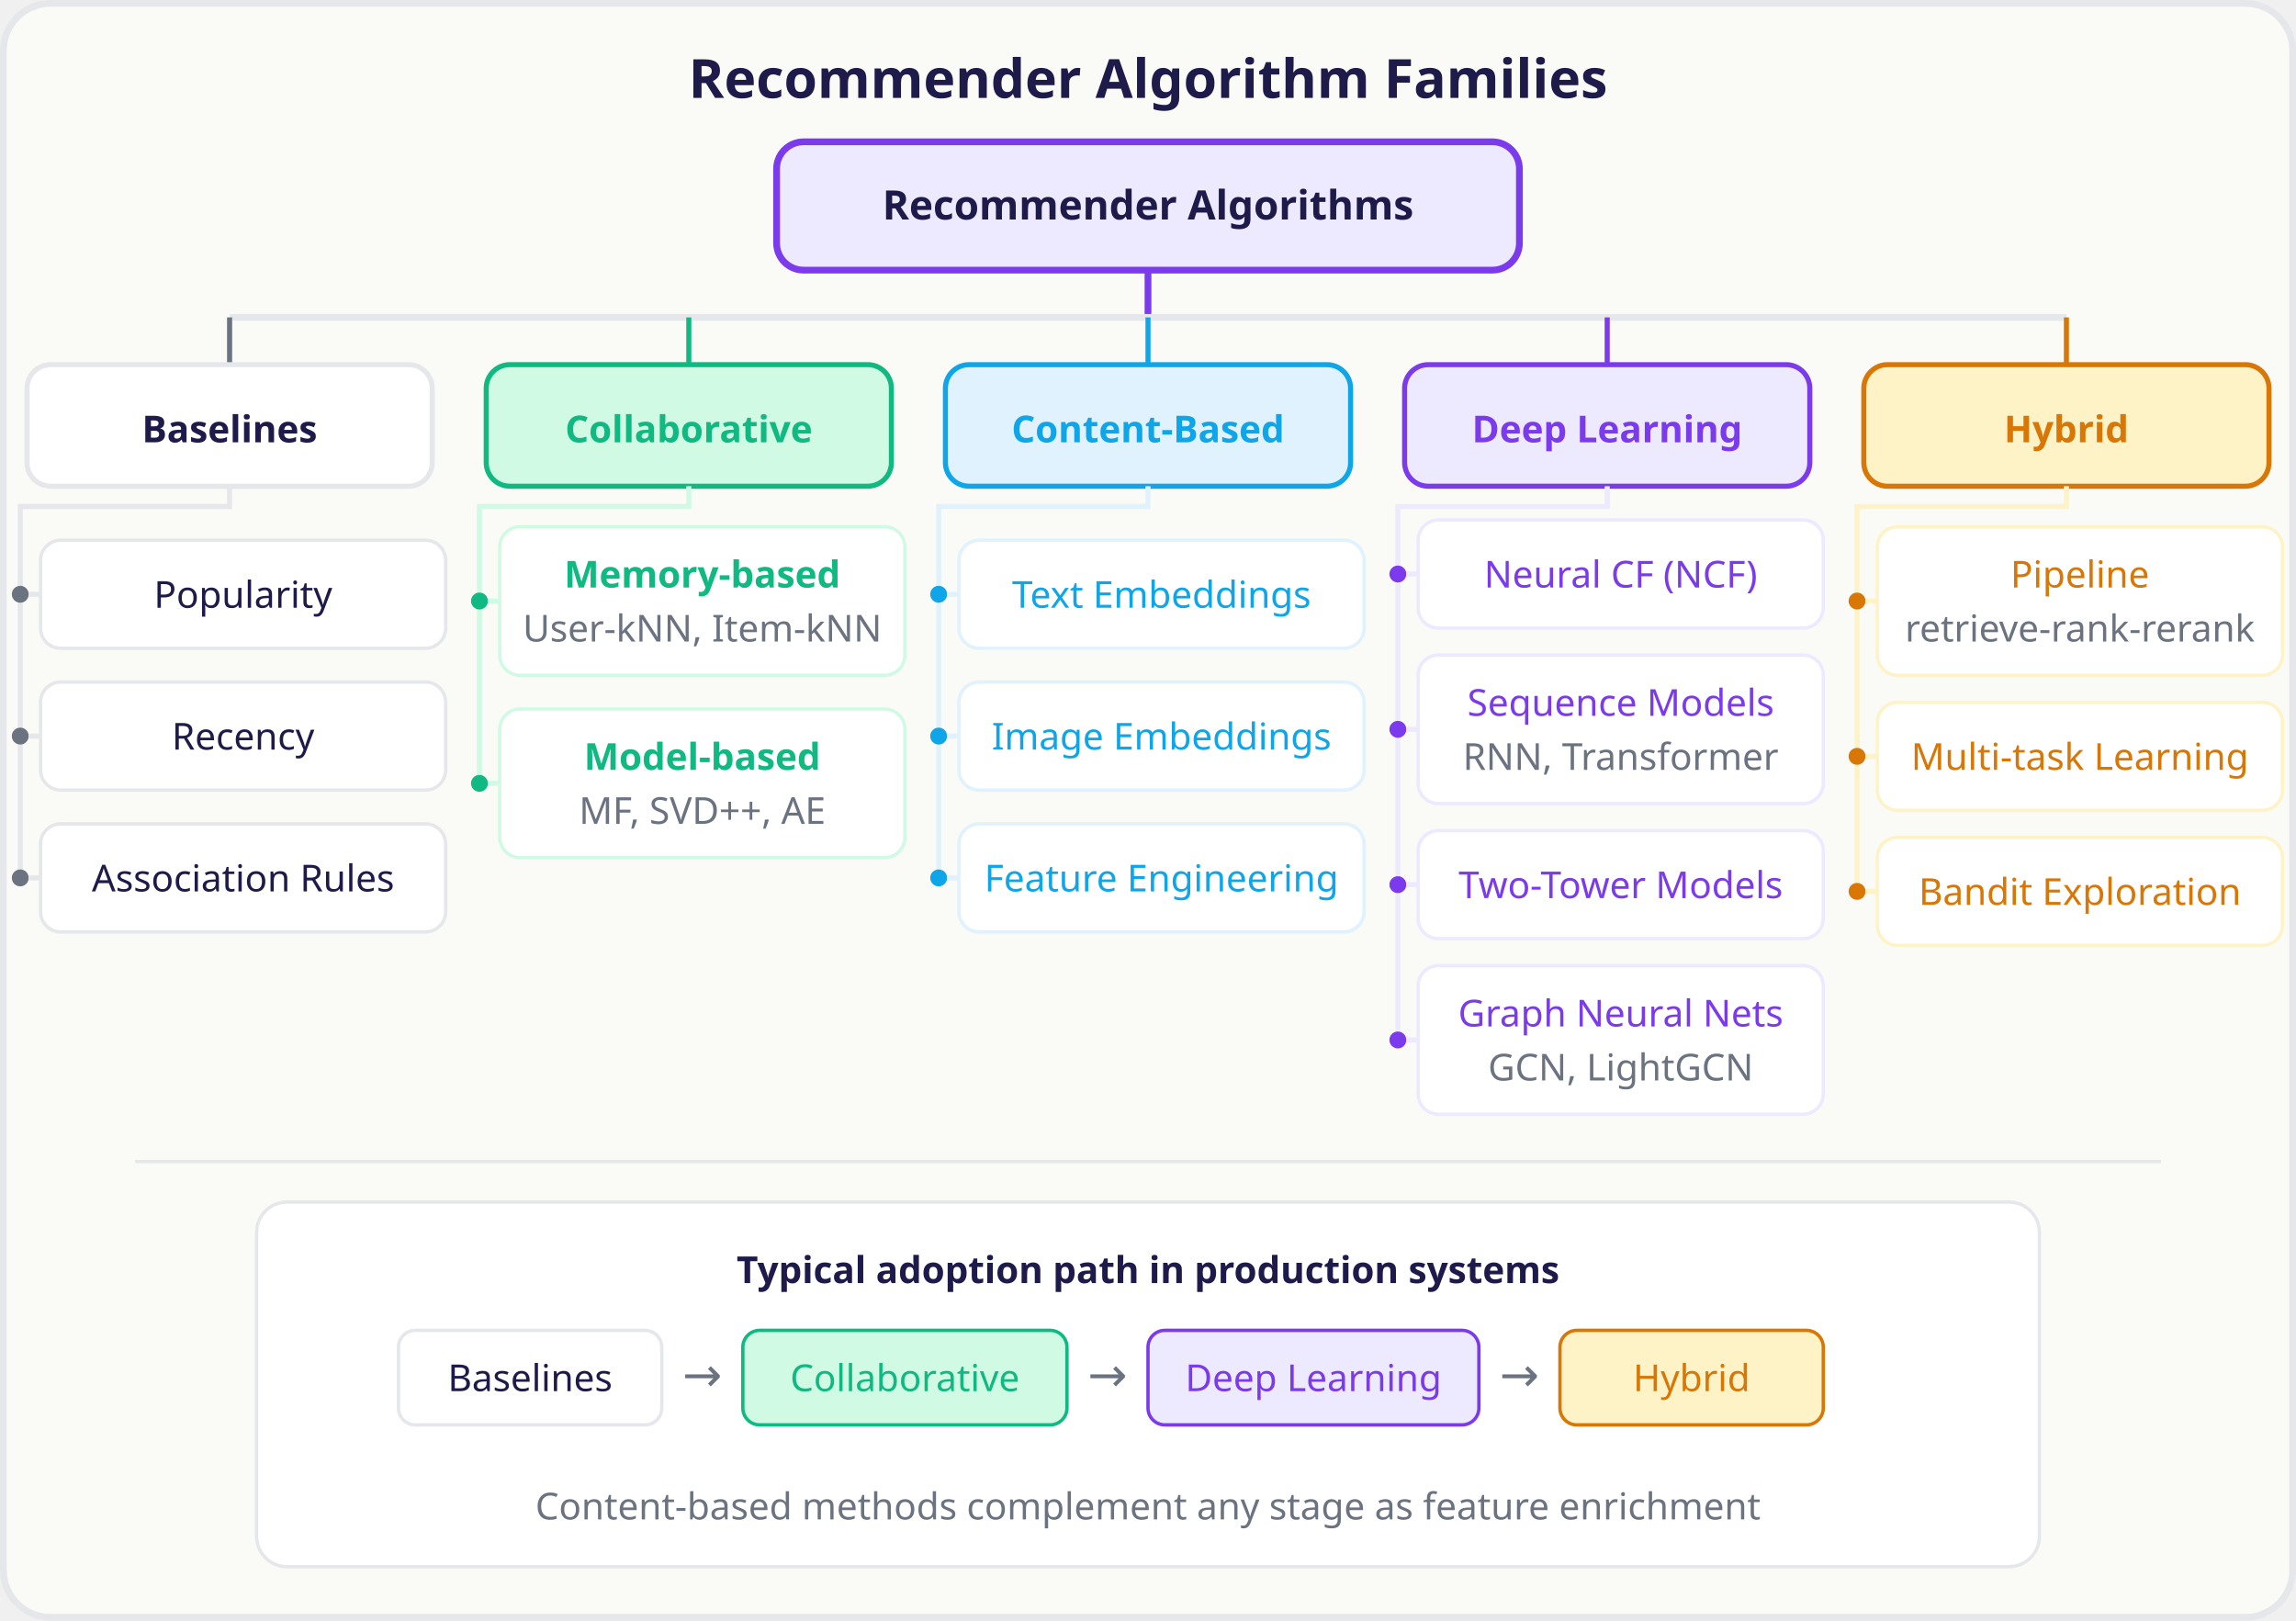
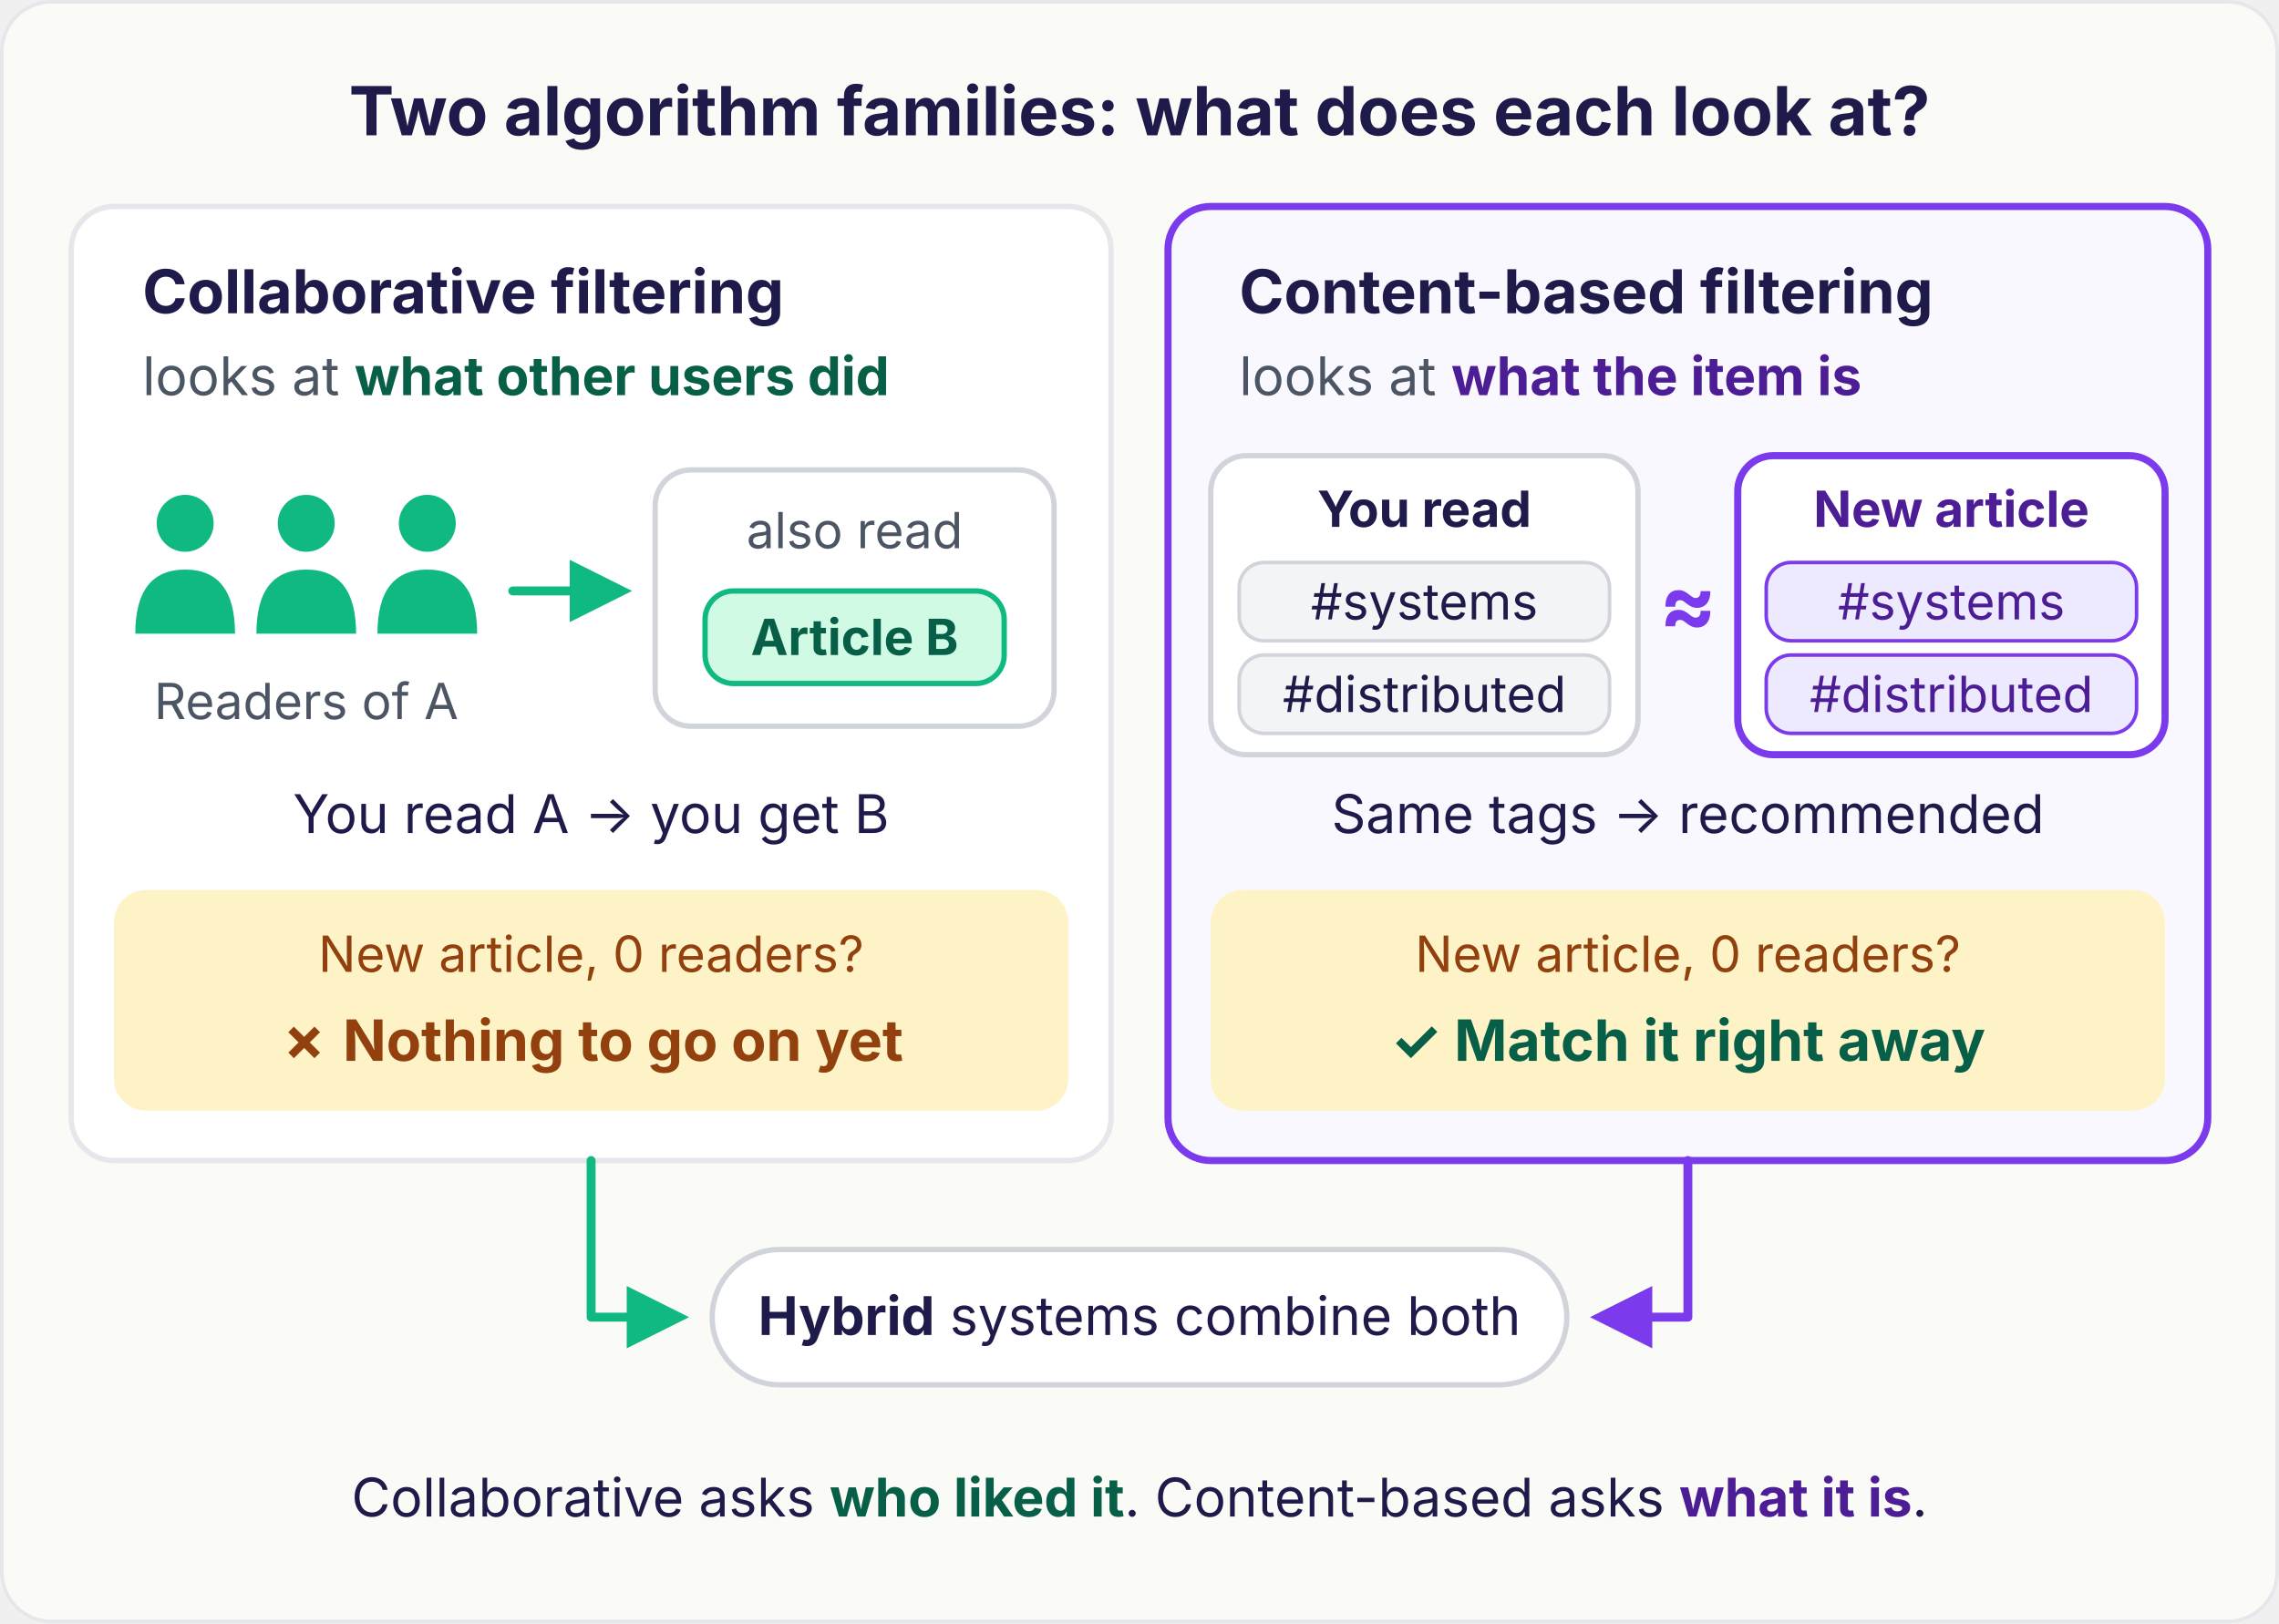
- <svg xmlns="http://www.w3.org/2000/svg" viewBox="0 0 680 480" width="680" height="480" font-family="system-ui, sans-serif">
-   <rect x="1" y="1" width="678" height="478" rx="14" fill="#FAFAF7" stroke="#E5E7EB" stroke-width="2" />
-   <text x="340" y="29" text-anchor="middle" font-size="16" font-weight="700" fill="#1E1B4B">Recommender Algorithm Families</text>
-   <rect x="230" y="42" width="220" height="38" rx="8" fill="#EDE9FE" stroke="#7C3AED" stroke-width="2" />
-   <text x="340" y="65" text-anchor="middle" font-size="12" font-weight="700" fill="#1E1B4B">Recommender Algorithms</text>
-   <line x1="340" y1="80" x2="340" y2="94" stroke="#7C3AED" stroke-width="2" />
-   <line x1="68" y1="94" x2="612" y2="94" stroke="#E5E7EB" stroke-width="2" />
-   <line x1="68" y1="94" x2="68" y2="108" stroke="#6B7280" stroke-width="1.5" />
-   <rect x="8" y="108" width="120" height="36" rx="7" fill="#FFFFFF" stroke="#E5E7EB" stroke-width="1.5" />
-   <text x="68" y="131" text-anchor="middle" font-size="11" font-weight="700" fill="#1E1B4B">Baselines</text>
-   <path d="M68 144 V150 H6 V260" fill="none" stroke="#E5E7EB" stroke-width="1.5" />
-   <circle cx="6" cy="176" r="2.5" fill="#6B7280" />
-   <line x1="8.5" y1="176" x2="12" y2="176" stroke="#E5E7EB" stroke-width="1.5" />
-   <rect x="12" y="160" width="120" height="32" rx="6" fill="#FFFFFF" stroke="#E5E7EB" />
-   <text x="72" y="180" text-anchor="middle" font-size="11" fill="#1E1B4B">Popularity</text>
-   <circle cx="6" cy="218" r="2.5" fill="#6B7280" />
-   <line x1="8.5" y1="218" x2="12" y2="218" stroke="#E5E7EB" stroke-width="1.5" />
-   <rect x="12" y="202" width="120" height="32" rx="6" fill="#FFFFFF" stroke="#E5E7EB" />
-   <text x="72" y="222" text-anchor="middle" font-size="11" fill="#1E1B4B">Recency</text>
-   <circle cx="6" cy="260" r="2.5" fill="#6B7280" />
-   <line x1="8.5" y1="260" x2="12" y2="260" stroke="#E5E7EB" stroke-width="1.5" />
-   <rect x="12" y="244" width="120" height="32" rx="6" fill="#FFFFFF" stroke="#E5E7EB" />
-   <text x="72" y="264" text-anchor="middle" font-size="11" fill="#1E1B4B">Association Rules</text>
-   <line x1="204" y1="94" x2="204" y2="108" stroke="#10B981" stroke-width="1.5" />
-   <rect x="144" y="108" width="120" height="36" rx="7" fill="#D1FAE5" stroke="#10B981" stroke-width="1.5" />
-   <text x="204" y="131" text-anchor="middle" font-size="11" font-weight="700" fill="#10B981">Collaborative</text>
-   <path d="M204 144 V150 H142 V232" fill="none" stroke="#D1FAE5" stroke-width="1.5" />
-   <circle cx="142" cy="178" r="2.5" fill="#10B981" />
-   <line x1="144.5" y1="178" x2="148" y2="178" stroke="#D1FAE5" stroke-width="1.5" />
-   <rect x="148" y="156" width="120" height="44" rx="6" fill="#FFFFFF" stroke="#D1FAE5" />
-   <text x="208" y="174" text-anchor="middle" font-size="11" font-weight="600" fill="#10B981">Memory-based</text>
-   <text x="208" y="190" text-anchor="middle" font-size="11" fill="#6B7280">User-kNN, Item-kNN</text>
-   <circle cx="142" cy="232" r="2.5" fill="#10B981" />
-   <line x1="144.5" y1="232" x2="148" y2="232" stroke="#D1FAE5" stroke-width="1.5" />
-   <rect x="148" y="210" width="120" height="44" rx="6" fill="#FFFFFF" stroke="#D1FAE5" />
-   <text x="208" y="228" text-anchor="middle" font-size="11" font-weight="600" fill="#10B981">Model-based</text>
-   <text x="208" y="244" text-anchor="middle" font-size="11" fill="#6B7280">MF, SVD++, AE</text>
-   <line x1="340" y1="94" x2="340" y2="108" stroke="#0EA5E9" stroke-width="1.5" />
-   <rect x="280" y="108" width="120" height="36" rx="7" fill="#E0F2FE" stroke="#0EA5E9" stroke-width="1.5" />
-   <text x="340" y="131" text-anchor="middle" font-size="11" font-weight="700" fill="#0EA5E9">Content-Based</text>
-   <path d="M340 144 V150 H278 V260" fill="none" stroke="#E0F2FE" stroke-width="1.5" />
-   <circle cx="278" cy="176" r="2.5" fill="#0EA5E9" />
-   <line x1="280.5" y1="176" x2="284" y2="176" stroke="#E0F2FE" stroke-width="1.5" />
-   <rect x="284" y="160" width="120" height="32" rx="6" fill="#FFFFFF" stroke="#E0F2FE" />
-   <text x="344" y="180" text-anchor="middle" font-size="11" fill="#0EA5E9">Text Embeddings</text>
-   <circle cx="278" cy="218" r="2.5" fill="#0EA5E9" />
-   <line x1="280.5" y1="218" x2="284" y2="218" stroke="#E0F2FE" stroke-width="1.5" />
-   <rect x="284" y="202" width="120" height="32" rx="6" fill="#FFFFFF" stroke="#E0F2FE" />
-   <text x="344" y="222" text-anchor="middle" font-size="11" fill="#0EA5E9">Image Embeddings</text>
-   <circle cx="278" cy="260" r="2.5" fill="#0EA5E9" />
-   <line x1="280.5" y1="260" x2="284" y2="260" stroke="#E0F2FE" stroke-width="1.5" />
-   <rect x="284" y="244" width="120" height="32" rx="6" fill="#FFFFFF" stroke="#E0F2FE" />
-   <text x="344" y="264" text-anchor="middle" font-size="11" fill="#0EA5E9">Feature Engineering</text>
-   <line x1="476" y1="94" x2="476" y2="108" stroke="#7C3AED" stroke-width="1.5" />
-   <rect x="416" y="108" width="120" height="36" rx="7" fill="#EDE9FE" stroke="#7C3AED" stroke-width="1.5" />
-   <text x="476" y="131" text-anchor="middle" font-size="11" font-weight="700" fill="#7C3AED">Deep Learning</text>
-   <path d="M476 144 V150 H414 V308" fill="none" stroke="#EDE9FE" stroke-width="1.5" />
-   <circle cx="414" cy="170" r="2.5" fill="#7C3AED" />
-   <line x1="416.5" y1="170" x2="420" y2="170" stroke="#EDE9FE" stroke-width="1.5" />
-   <rect x="420" y="154" width="120" height="32" rx="6" fill="#FFFFFF" stroke="#EDE9FE" />
-   <text x="480" y="174" text-anchor="middle" font-size="11" fill="#7C3AED">Neural CF (NCF)</text>
-   <circle cx="414" cy="216" r="2.5" fill="#7C3AED" />
-   <line x1="416.5" y1="216" x2="420" y2="216" stroke="#EDE9FE" stroke-width="1.5" />
-   <rect x="420" y="194" width="120" height="44" rx="6" fill="#FFFFFF" stroke="#EDE9FE" />
-   <text x="480" y="212" text-anchor="middle" font-size="11" fill="#7C3AED">Sequence Models</text>
-   <text x="480" y="228" text-anchor="middle" font-size="11" fill="#6B7280">RNN, Transformer</text>
-   <circle cx="414" cy="262" r="2.5" fill="#7C3AED" />
-   <line x1="416.5" y1="262" x2="420" y2="262" stroke="#EDE9FE" stroke-width="1.5" />
-   <rect x="420" y="246" width="120" height="32" rx="6" fill="#FFFFFF" stroke="#EDE9FE" />
-   <text x="480" y="266" text-anchor="middle" font-size="11" fill="#7C3AED">Two-Tower Models</text>
-   <circle cx="414" cy="308" r="2.5" fill="#7C3AED" />
-   <line x1="416.5" y1="308" x2="420" y2="308" stroke="#EDE9FE" stroke-width="1.5" />
-   <rect x="420" y="286" width="120" height="44" rx="6" fill="#FFFFFF" stroke="#EDE9FE" />
-   <text x="480" y="304" text-anchor="middle" font-size="11" fill="#7C3AED">Graph Neural Nets</text>
-   <text x="480" y="320" text-anchor="middle" font-size="11" fill="#6B7280">GCN, LightGCN</text>
-   <line x1="612" y1="94" x2="612" y2="108" stroke="#D97706" stroke-width="1.5" />
-   <rect x="552" y="108" width="120" height="36" rx="7" fill="#FEF3C7" stroke="#D97706" stroke-width="1.5" />
-   <text x="612" y="131" text-anchor="middle" font-size="11" font-weight="700" fill="#D97706">Hybrid</text>
-   <path d="M612 144 V150 H550 V264" fill="none" stroke="#FEF3C7" stroke-width="1.5" />
-   <circle cx="550" cy="178" r="2.5" fill="#D97706" />
-   <line x1="552.5" y1="178" x2="556" y2="178" stroke="#FEF3C7" stroke-width="1.5" />
-   <rect x="556" y="156" width="120" height="44" rx="6" fill="#FFFFFF" stroke="#FEF3C7" />
-   <text x="616" y="174" text-anchor="middle" font-size="11" fill="#D97706">Pipeline</text>
-   <text x="616" y="190" text-anchor="middle" font-size="11" fill="#6B7280">retrieve-rank-rerank</text>
-   <circle cx="550" cy="224" r="2.5" fill="#D97706" />
-   <line x1="552.5" y1="224" x2="556" y2="224" stroke="#FEF3C7" stroke-width="1.5" />
-   <rect x="556" y="208" width="120" height="32" rx="6" fill="#FFFFFF" stroke="#FEF3C7" />
-   <text x="616" y="228" text-anchor="middle" font-size="11" fill="#D97706">Multi-task Learning</text>
-   <circle cx="550" cy="264" r="2.5" fill="#D97706" />
-   <line x1="552.5" y1="264" x2="556" y2="264" stroke="#FEF3C7" stroke-width="1.5" />
-   <rect x="556" y="248" width="120" height="32" rx="6" fill="#FFFFFF" stroke="#FEF3C7" />
-   <text x="616" y="268" text-anchor="middle" font-size="11" fill="#D97706">Bandit Exploration</text>
-   <line x1="40" y1="344" x2="640" y2="344" stroke="#E5E7EB" />
-   <rect x="76" y="356" width="528" height="108" rx="9" fill="#FFFFFF" stroke="#E5E7EB" />
-   <text x="340" y="380" text-anchor="middle" font-size="11" font-weight="700" fill="#1E1B4B">Typical adoption path in production systems</text>
-   <rect x="118" y="394" width="78" height="28" rx="5" fill="#FFFFFF" stroke="#E5E7EB" />
-   <text x="157" y="412" text-anchor="middle" font-size="11" fill="#1E1B4B">Baselines</text>
-   <text x="208" y="412" text-anchor="middle" font-size="14" fill="#6B7280">→</text>
-   <rect x="220" y="394" width="96" height="28" rx="5" fill="#D1FAE5" stroke="#10B981" />
-   <text x="268" y="412" text-anchor="middle" font-size="11" fill="#10B981">Collaborative</text>
-   <text x="328" y="412" text-anchor="middle" font-size="14" fill="#6B7280">→</text>
-   <rect x="340" y="394" width="98" height="28" rx="5" fill="#EDE9FE" stroke="#7C3AED" />
-   <text x="389" y="412" text-anchor="middle" font-size="11" fill="#7C3AED">Deep Learning</text>
-   <text x="450" y="412" text-anchor="middle" font-size="14" fill="#6B7280">→</text>
-   <rect x="462" y="394" width="78" height="28" rx="5" fill="#FEF3C7" stroke="#D97706" />
-   <text x="501" y="412" text-anchor="middle" font-size="11" fill="#D97706">Hybrid</text>
-   <text x="340" y="450" text-anchor="middle" font-size="11" fill="#6B7280">Content-based methods complement any stage as feature enrichment</text>
+ <svg xmlns="http://www.w3.org/2000/svg" viewBox="0 0 640 456" width="640" height="456" role="img" aria-labelledby="pb109-title pb109-desc" font-family="system-ui, -apple-system, 'Segoe UI', sans-serif">
+   <defs>
+     <marker id="pb109-head-g" viewBox="0 0 10 10" refX="8" refY="5" markerWidth="7" markerHeight="7" orient="auto-start-reverse">
+       <path d="M0,0 L10,5 L0,10 z" fill="#10B981" />
+     </marker>
+     <marker id="pb109-head-p" viewBox="0 0 10 10" refX="8" refY="5" markerWidth="7" markerHeight="7" orient="auto-start-reverse">
+       <path d="M0,0 L10,5 L0,10 z" fill="#7C3AED" />
+     </marker>
+   </defs>
+   <rect x=".5" y=".5" width="639" height="455" rx="14" fill="#FAFAF7" stroke="#E5E7EB" />
+   <text x="320" y="38" text-anchor="middle" font-size="19" font-weight="700" fill="#1E1B4B">Two algorithm families: what does each look at?</text>
+   <rect x="20" y="58" width="292" height="268" rx="12" fill="#FFFFFF" stroke="#E5E7EB" stroke-width="1.5" />
+   <text x="40" y="88" font-size="17" font-weight="700" fill="#1E1B4B">Collaborative filtering</text>
+   <text x="40" y="111" font-size="15" fill="#4B5563">looks at <tspan font-weight="700" fill="#065F46">what other users did</tspan>
+   </text>
+   <g fill="#10B981">
+     <circle cx="52" cy="147" r="8" />
+     <path d="M38,178 Q38,160 52,160 Q66,160 66,178 Z" />
+     <circle cx="86" cy="147" r="8" />
+     <path d="M72,178 Q72,160 86,160 Q100,160 100,178 Z" />
+     <circle cx="120" cy="147" r="8" />
+     <path d="M106,178 Q106,160 120,160 Q134,160 134,178 Z" />
+   </g>
+   <text x="86" y="202" text-anchor="middle" font-size="14" fill="#4B5563">Readers of A</text>
+   <line x1="144" y1="166" x2="174" y2="166" stroke="#10B981" stroke-width="2.5" stroke-linecap="round" marker-end="url(#pb109-head-g)" />
+   <rect x="184" y="132" width="112" height="72" rx="10" fill="#FFFFFF" stroke="#D1D5DB" stroke-width="1.5" />
+   <text x="240" y="154" text-anchor="middle" font-size="14" fill="#4B5563">also read</text>
+   <rect x="198" y="166" width="84" height="26" rx="8" fill="#D1FAE5" stroke="#10B981" stroke-width="1.5" />
+   <text x="240" y="184" text-anchor="middle" font-size="14" font-weight="700" fill="#065F46">Article B</text>
+   <text x="166" y="234" text-anchor="middle" font-size="15" fill="#1E1B4B">You read A → you get B</text>
+   <rect x="32" y="250" width="268" height="62" rx="9" fill="#FEF3C7" />
+   <text x="166" y="273" text-anchor="middle" font-size="14" fill="#92400E">New article, 0 readers?</text>
+   <text x="166" y="298" text-anchor="middle" font-size="16" font-weight="700" fill="#92400E">✗ Nothing to go on yet</text>
+   <rect x="328" y="58" width="292" height="268" rx="12" fill="#FAF8FF" stroke="#7C3AED" stroke-width="2" />
+   <text x="348" y="88" font-size="17" font-weight="700" fill="#1E1B4B">Content-based filtering</text>
+   <text x="348" y="111" font-size="15" fill="#4B5563">looks at <tspan font-weight="700" fill="#4C1D95">what the item is</tspan>
+   </text>
+   <rect x="340" y="128" width="120" height="84" rx="10" fill="#FFFFFF" stroke="#D1D5DB" stroke-width="1.5" />
+   <text x="400" y="148" text-anchor="middle" font-size="14" font-weight="700" fill="#1E1B4B">You read</text>
+   <rect x="348" y="158" width="104" height="22" rx="7" fill="#F3F4F6" stroke="#D1D5DB" />
+   <text x="400" y="174" text-anchor="middle" font-size="14" fill="#1E1B4B">#systems</text>
+   <rect x="348" y="184" width="104" height="22" rx="7" fill="#F3F4F6" stroke="#D1D5DB" />
+   <text x="400" y="200" text-anchor="middle" font-size="14" fill="#1E1B4B">#distributed</text>
+   <text x="474" y="178" text-anchor="middle" font-size="24" font-weight="700" fill="#7C3AED">≈</text>
+   <rect x="488" y="128" width="120" height="84" rx="10" fill="#FFFFFF" stroke="#7C3AED" stroke-width="2" />
+   <text x="548" y="148" text-anchor="middle" font-size="14" font-weight="700" fill="#4C1D95">New article</text>
+   <rect x="496" y="158" width="104" height="22" rx="7" fill="#EDE9FE" stroke="#7C3AED" />
+   <text x="548" y="174" text-anchor="middle" font-size="14" fill="#4C1D95">#systems</text>
+   <rect x="496" y="184" width="104" height="22" rx="7" fill="#EDE9FE" stroke="#7C3AED" />
+   <text x="548" y="200" text-anchor="middle" font-size="14" fill="#4C1D95">#distributed</text>
+   <text x="474" y="234" text-anchor="middle" font-size="15" fill="#1E1B4B">Same tags → recommended</text>
+   <rect x="340" y="250" width="268" height="62" rx="9" fill="#FEF3C7" />
+   <text x="474" y="273" text-anchor="middle" font-size="14" fill="#92400E">New article, 0 readers?</text>
+   <text x="474" y="298" text-anchor="middle" font-size="16" font-weight="700" fill="#065F46">✓ Match it right away</text>
+   <path d="M166,326 V370 H190" fill="none" stroke="#10B981" stroke-width="2.5" stroke-linecap="round" stroke-linejoin="round" marker-end="url(#pb109-head-g)" />
+   <path d="M474,326 V370 H450" fill="none" stroke="#7C3AED" stroke-width="2.5" stroke-linecap="round" stroke-linejoin="round" marker-end="url(#pb109-head-p)" />
+   <rect x="200" y="351" width="240" height="38" rx="19" fill="#FFFFFF" stroke="#D1D5DB" stroke-width="1.5" />
+   <text x="320" y="375" text-anchor="middle" font-size="15" fill="#1E1B4B">
+     <tspan font-weight="700">Hybrid</tspan> systems combine both</text>
+   <text x="320" y="426" text-anchor="middle" font-size="15" fill="#1E1B4B">Collaborative asks <tspan font-weight="700" fill="#065F46">who liked it</tspan>. Content-based asks <tspan font-weight="700" fill="#4C1D95">what it is</tspan>.</text>
</svg>
